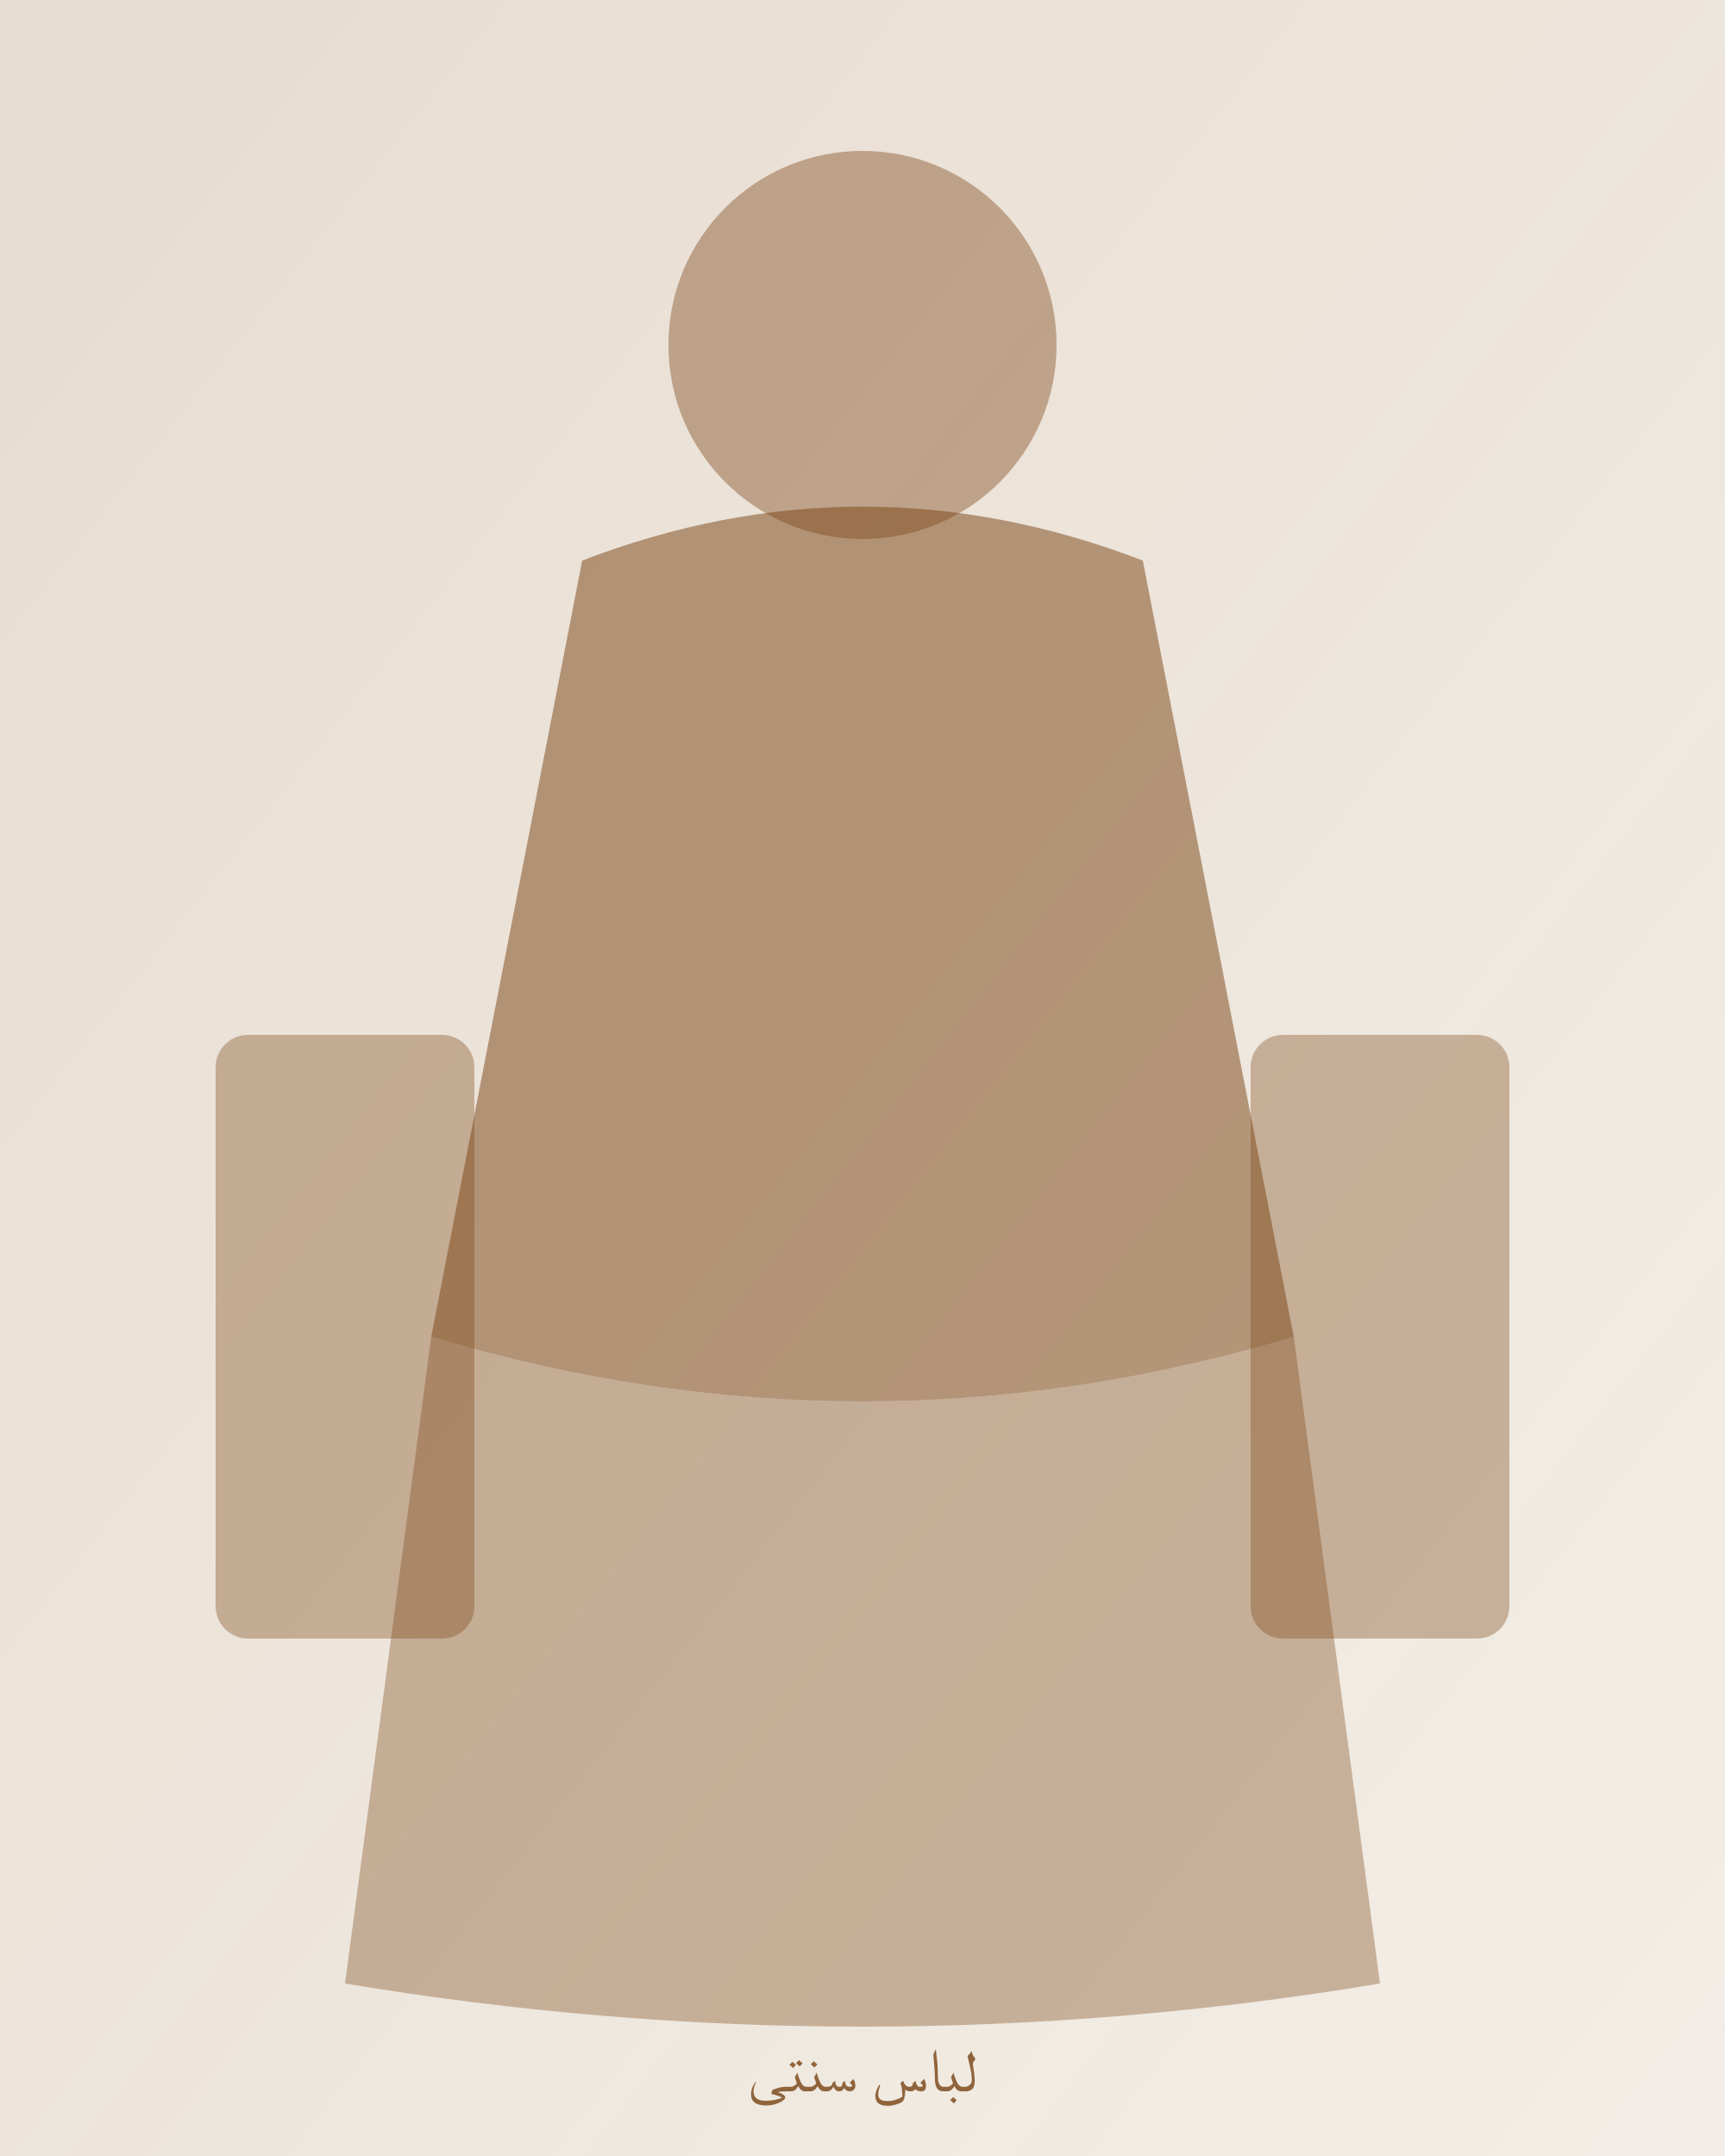
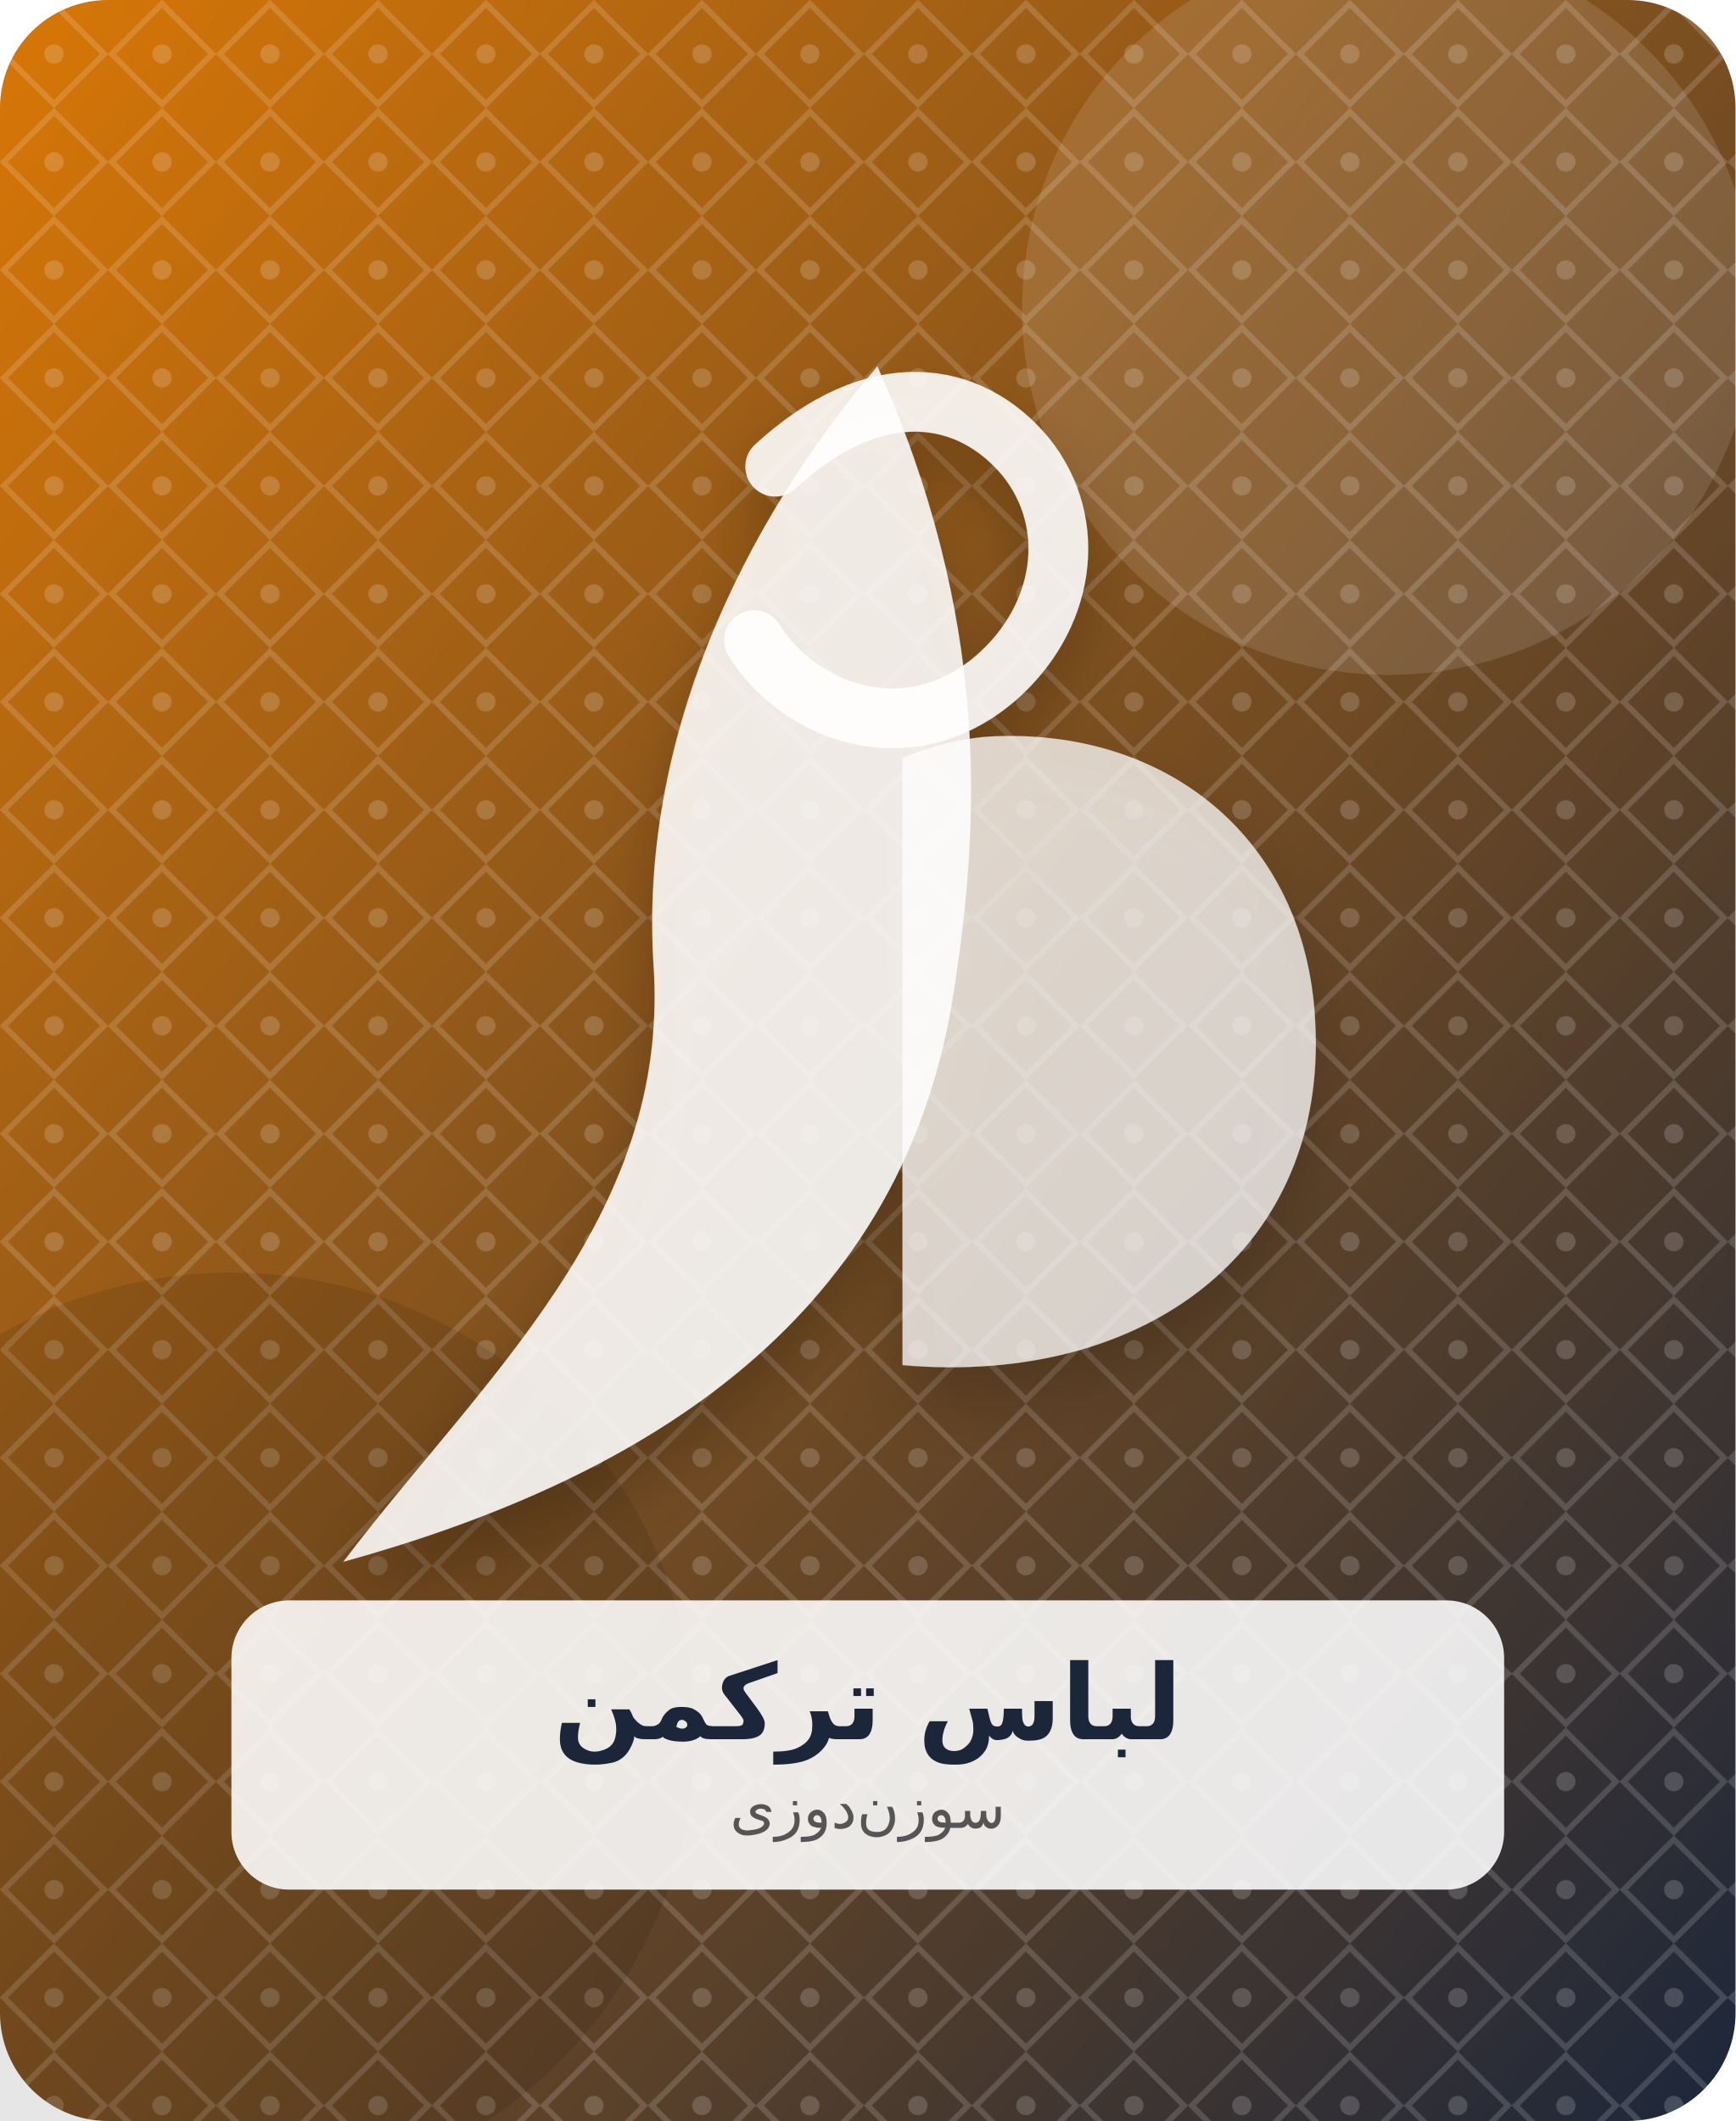
- <svg xmlns="http://www.w3.org/2000/svg" width="800" height="1000" viewBox="0 0 800 1000">
+ <svg xmlns="http://www.w3.org/2000/svg" width="900" height="1100" viewBox="0 0 900 1100" role="img" aria-label="لباس ترکمن">
  <defs>
-     <linearGradient id="bg" x1="0%" y1="0%" x2="100%" y2="100%">
-       <stop offset="0%" style="stop-color:#784212;stop-opacity:0.15" />
-       <stop offset="100%" style="stop-color:#784212;stop-opacity:0.05" />
+     <linearGradient id="g" x1="0" y1="0" x2="1" y2="1">
+       <stop offset="0" stop-color="#d97706" />
+       <stop offset="1" stop-color="#1b263b" />
    </linearGradient>
+     <pattern id="p" width="56" height="56" patternUnits="userSpaceOnUse">
+       <path d="M28 2 54 28 28 54 2 28Z" fill="none" stroke="rgba(255,255,255,.28)" stroke-width="3" />
+       <circle cx="28" cy="28" r="5" fill="rgba(255,255,255,.32)" />
+     </pattern>
+     <filter id="sh">
+       <feDropShadow dx="0" dy="18" stdDeviation="16" flood-opacity=".25" />
+     </filter>
  </defs>
-   <rect width="800" height="1000" fill="#faf7f2" />
-   <rect width="800" height="1000" fill="url(#bg)" />
-   <circle cx="400" cy="160" r="90" fill="#784212" opacity="0.4" />
-   <path d="M270 260 Q400 210 530 260 L600 620 Q400 680 200 620 Z" fill="#784212" opacity="0.5" />
-   <path d="M200 620 L160 920 Q400 960 640 920 L600 620 Q400 680 200 620 Z" fill="#784212" opacity="0.35" />
-   <rect x="100" y="480" width="120" height="280" rx="15" fill="#784212" opacity="0.35" />
-   <rect x="580" y="480" width="120" height="280" rx="15" fill="#784212" opacity="0.35" />
-   <text x="400" y="970" font-family="serif" font-size="28" fill="#784212" text-anchor="middle" opacity="0.8">لباس سنتی</text>
+   <rect width="900" height="1100" rx="56" fill="url(#g)" />
+   <rect width="900" height="1100" fill="url(#p)" opacity=".55" />
+   <circle cx="720" cy="160" r="190" fill="rgba(255,255,255,.12)" />
+   <circle cx="120" cy="900" r="240" fill="rgba(0,0,0,.1)" />
+   <g filter="url(#sh)">
+     <path d="M455 190c-70 82-124 194-116 312 8 130-89 213-161 308 148-41 288-120 316-292 15-93 19-198-39-328Z" fill="rgba(255,255,255,.87)" />
+     <path d="M513 382c92-5 164 53 169 147 7 118-87 190-214 179V393c15-6 30-10 45-11Z" fill="rgba(255,255,255,.74)" />
+     <path d="M402 242c52-48 101-40 130-5 28 35 20 84-16 115-46 39-102 17-125-20" fill="none" stroke="rgba(255,255,255,.88)" stroke-width="31" stroke-linecap="round" />
+   </g>
+   <rect x="120" y="830" width="660" height="150" rx="30" fill="rgba(255,255,255,.88)" />
+   <text x="450" y="902" text-anchor="middle" font-family="Tahoma, Arial" font-size="54" font-weight="700" fill="#1b263b">لباس ترکمن</text>
+   <text x="450" y="948" text-anchor="middle" font-family="Tahoma, Arial" font-size="30" fill="#555">سوزن‌دوزی</text>
</svg>
